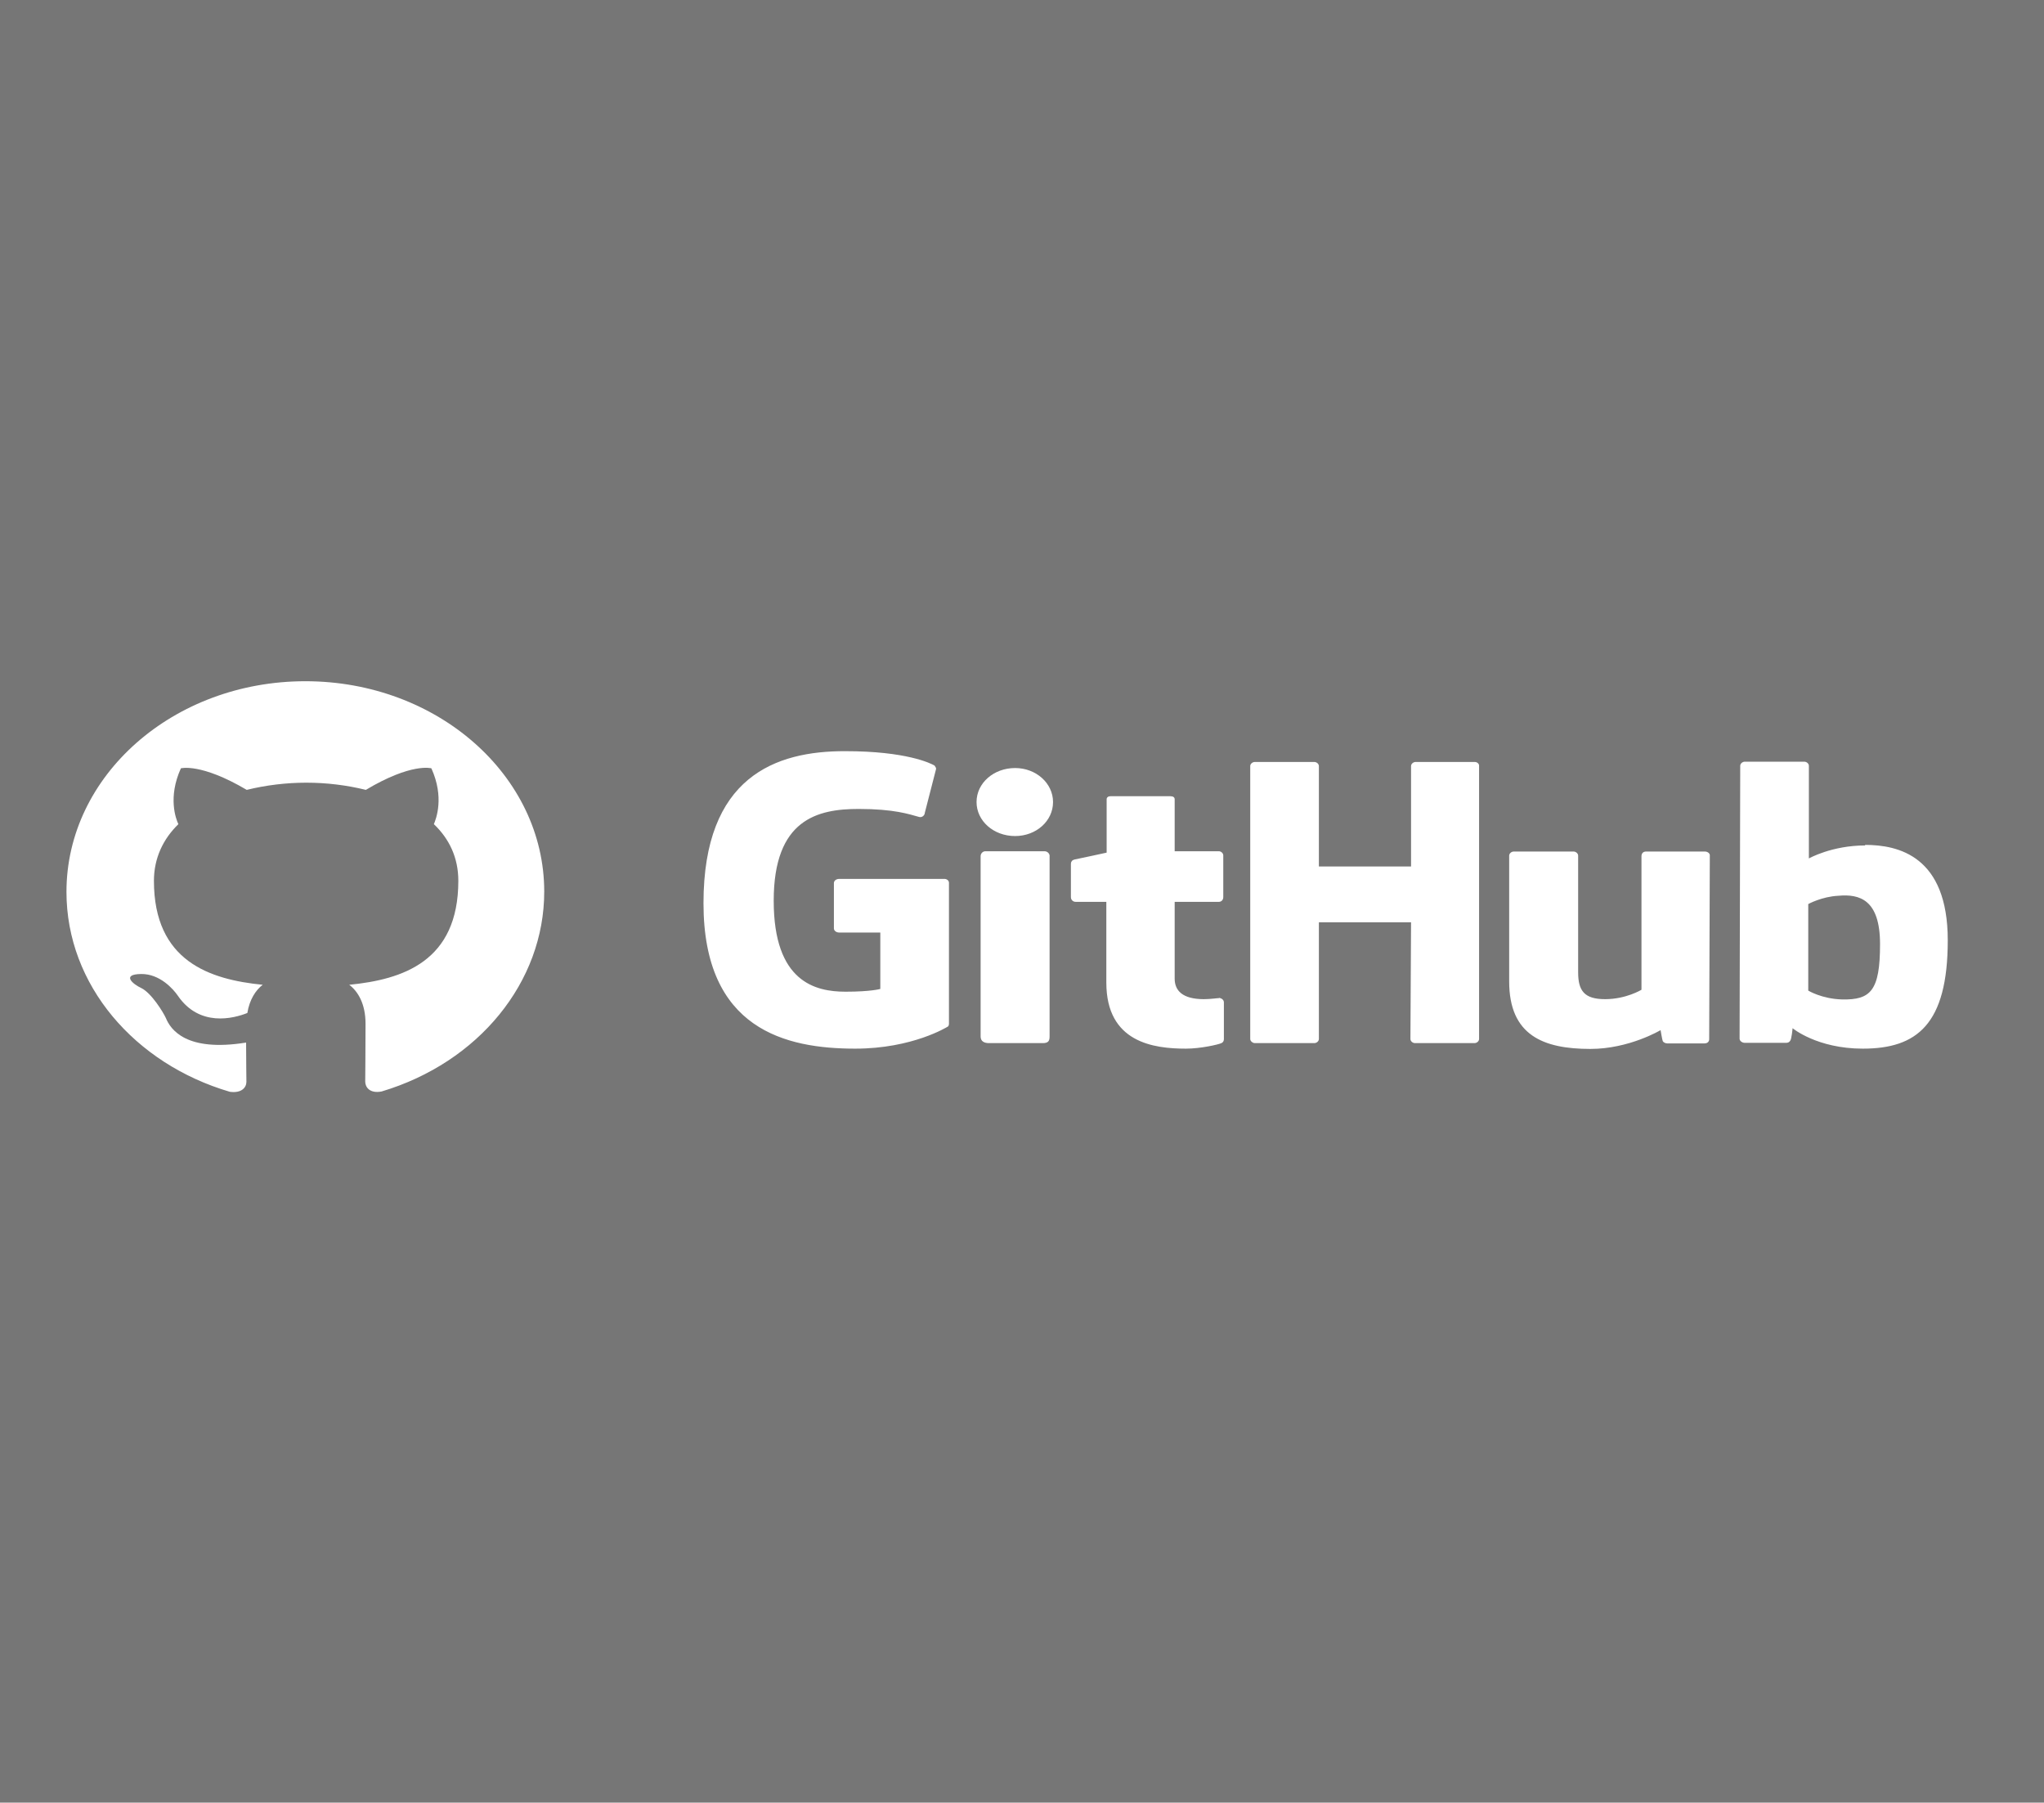
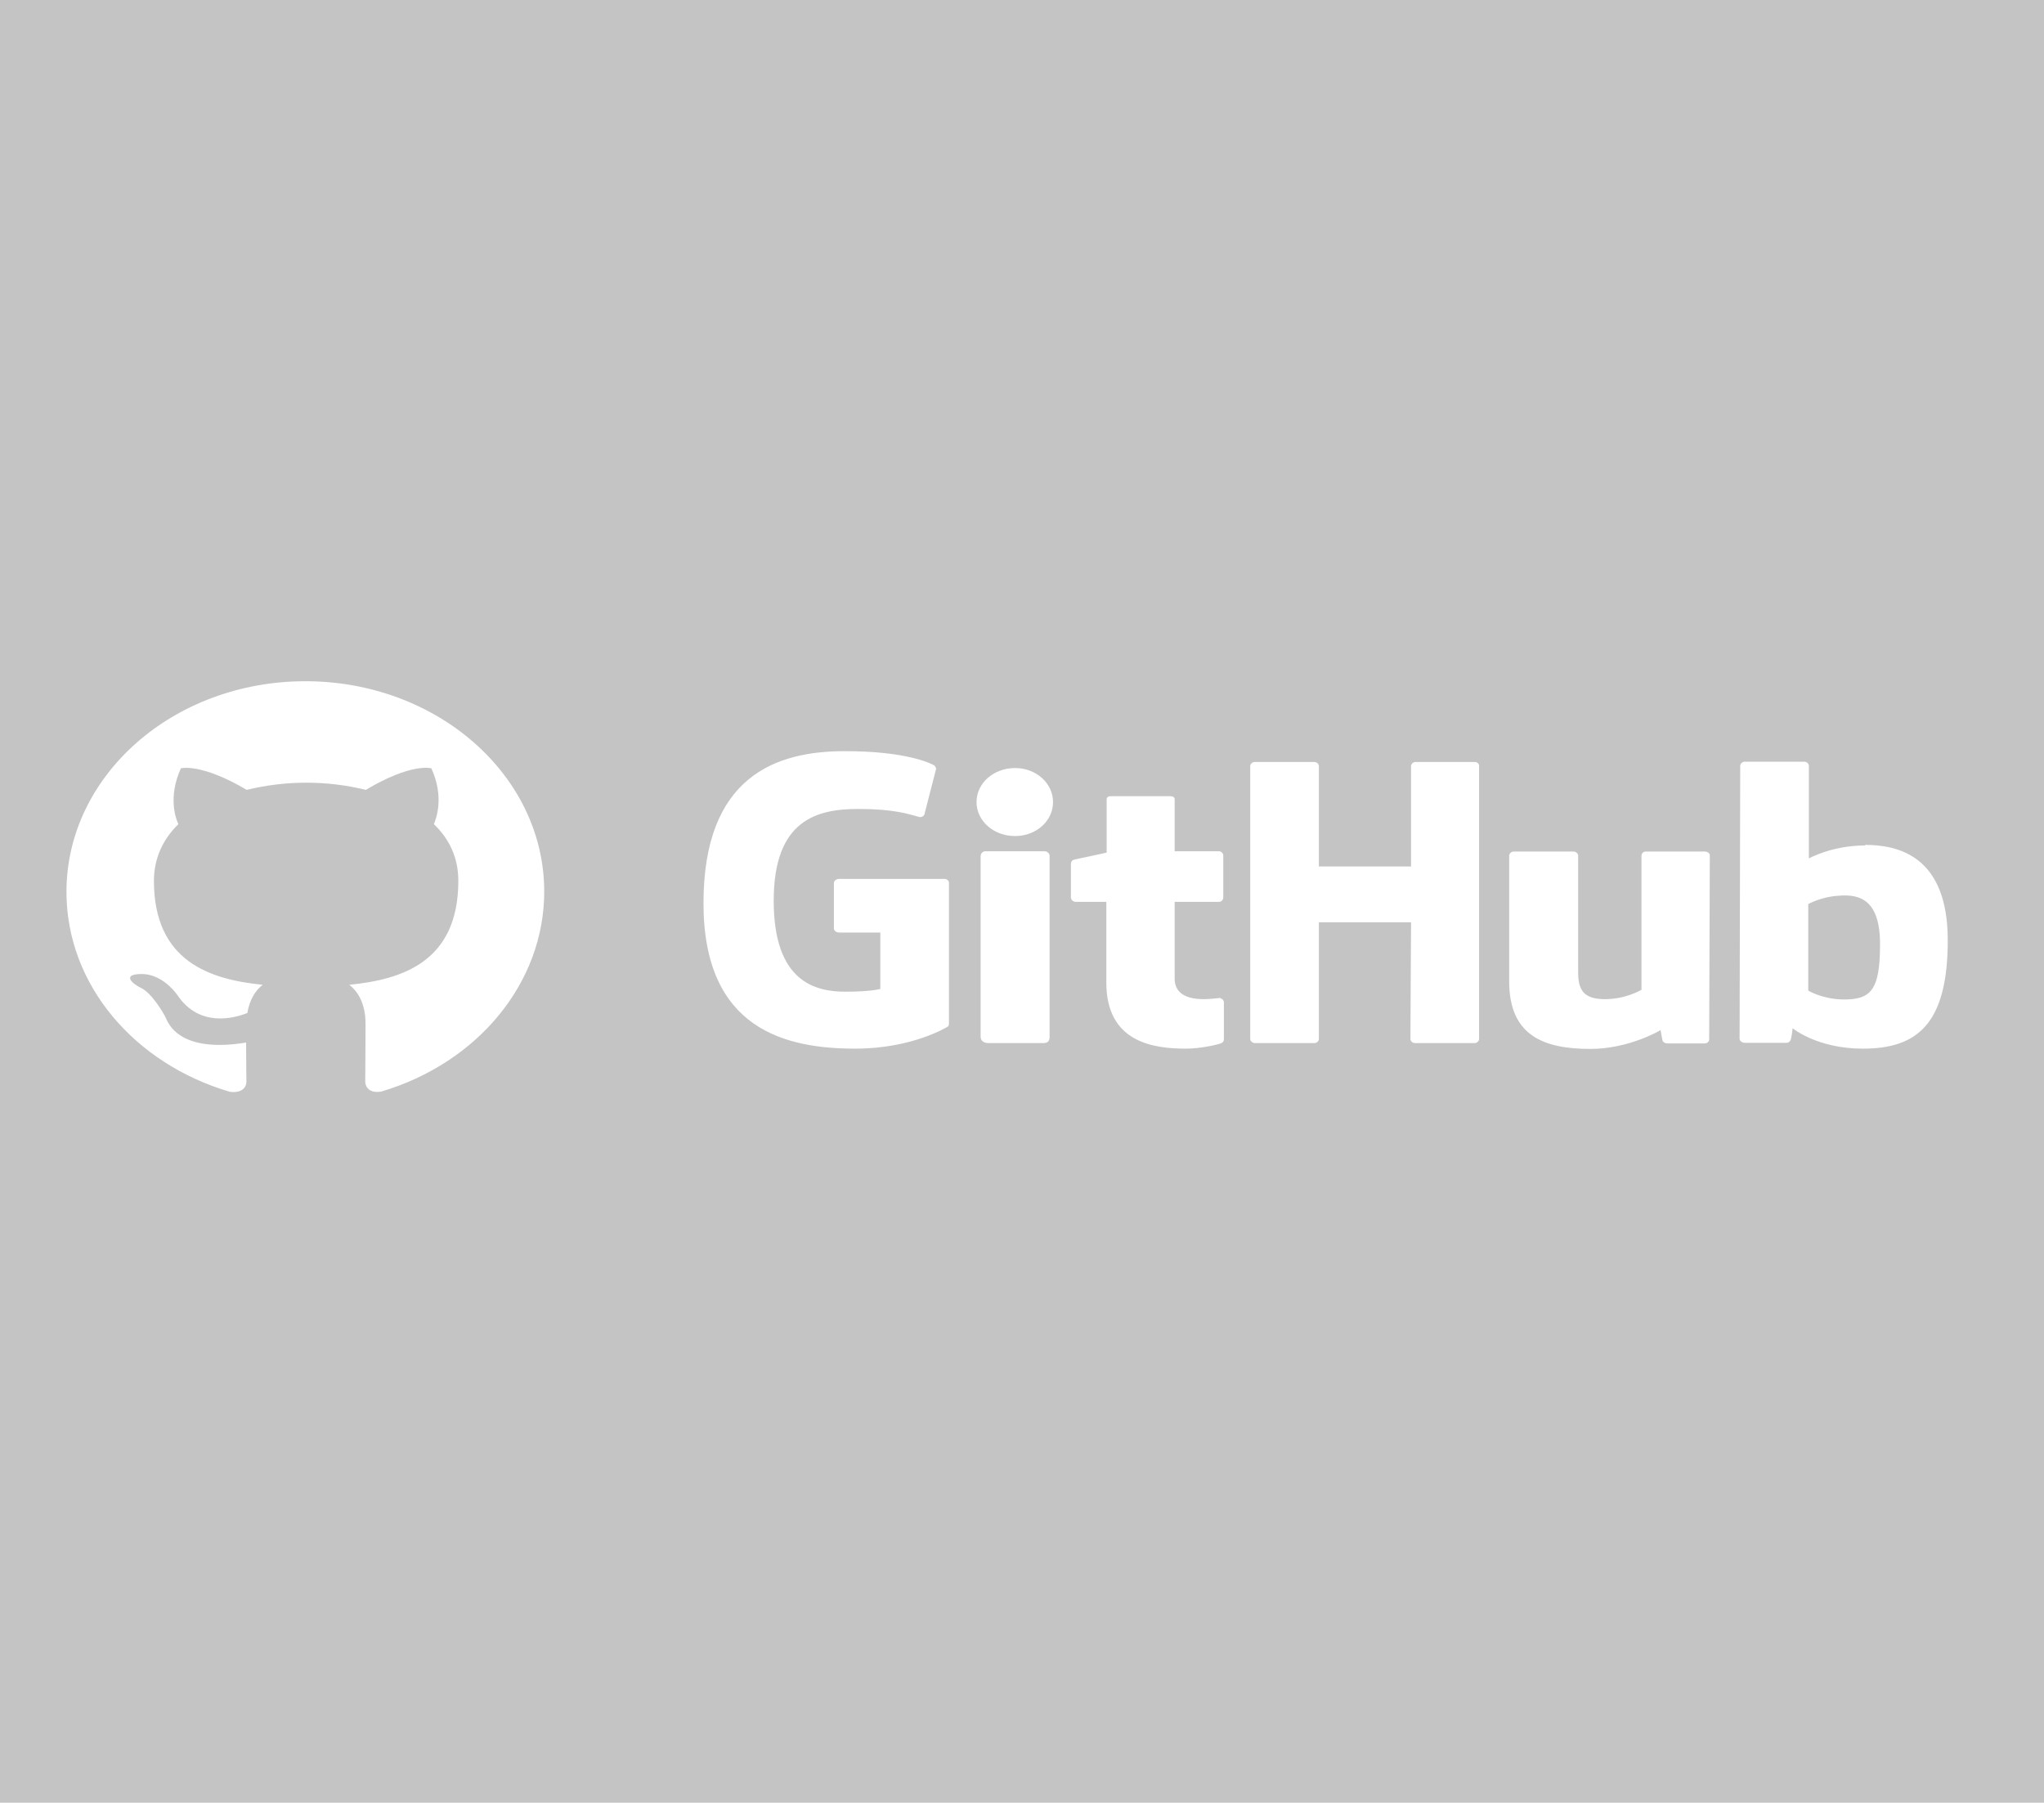
<svg xmlns="http://www.w3.org/2000/svg" width="423" height="373" viewBox="0 0 423 373" fill="none">
-   <rect width="423" height="373" fill="#767676" />
+   <rect width="423" height="373" fill="#c4c4c4" />
  <path d="M252.438 206.466H252.308C252.373 206.466 252.373 206.523 252.438 206.523H252.503L252.438 206.466ZM252.438 206.523C251.919 206.523 250.556 206.752 249.129 206.752C244.653 206.752 243.096 204.921 243.096 202.518V186.614H252.243C252.762 186.614 253.152 186.214 253.152 185.642V177.003C253.152 176.546 252.697 176.145 252.243 176.145H243.096V165.39C243.096 164.99 242.771 164.761 242.252 164.761H229.796C229.277 164.761 229.017 165.047 229.017 165.39V176.431C229.017 176.431 222.724 177.804 222.335 177.862C221.881 177.976 221.621 178.319 221.621 178.72V185.642C221.621 186.214 222.075 186.614 222.594 186.614H228.952V203.319C228.952 215.734 238.749 216.992 245.431 216.992C248.48 216.992 252.178 216.134 252.762 215.848C253.087 215.734 253.281 215.39 253.281 215.047V207.438C253.281 206.981 252.957 206.637 252.438 206.523ZM389.069 195.367C389.069 186.157 384.852 184.955 380.441 185.356C377.002 185.527 374.213 187.072 374.213 187.072V204.978C374.213 204.978 377.002 206.695 381.219 206.809C387.123 206.923 389.069 205.036 389.069 195.367ZM403.083 194.566C403.083 212.015 396.66 216.992 385.501 216.992C376.029 216.992 370.969 212.759 370.969 212.759C370.969 212.759 370.774 215.104 370.45 215.39C370.255 215.676 369.996 215.791 369.606 215.791H361.107C360.523 215.791 360.004 215.39 360.004 214.933L360.134 158.468C360.134 158.01 360.588 157.61 361.107 157.61H373.369C373.888 157.61 374.342 158.01 374.342 158.468V177.633C374.342 177.633 379.078 174.944 386.02 174.944L385.955 174.829C392.832 174.829 403.083 177.118 403.083 194.566ZM352.803 176.202H340.671C340.022 176.202 339.698 176.603 339.698 177.175V204.807C339.698 204.807 336.519 206.752 332.172 206.752C327.89 206.752 326.593 205.036 326.593 201.203V177.061C326.593 176.603 326.138 176.202 325.619 176.202H313.293C312.774 176.202 312.32 176.603 312.32 177.061V203.091C312.32 214.246 319.391 217.049 329.123 217.049C337.168 217.049 343.655 213.159 343.655 213.159C343.655 213.159 343.98 215.162 344.11 215.448C344.239 215.676 344.629 215.905 345.018 215.905H352.738C353.387 215.905 353.711 215.505 353.711 215.047L353.841 177.061C353.906 176.603 353.387 176.202 352.803 176.202ZM216.171 176.145H203.91C203.391 176.145 202.936 176.603 202.936 177.175V214.475C202.936 215.505 203.715 215.848 204.688 215.848H215.782C216.95 215.848 217.209 215.39 217.209 214.475V177.003C217.145 176.546 216.69 176.145 216.171 176.145ZM210.073 158.925C205.661 158.925 202.093 162.015 202.093 165.962C202.093 169.852 205.596 172.999 210.073 172.999C214.42 172.999 217.923 169.91 217.923 165.962C217.923 162.072 214.42 158.925 210.073 158.925ZM305.183 157.667H292.986C292.467 157.667 292.013 158.067 292.013 158.525V179.292H272.939V158.525C272.939 158.067 272.485 157.667 271.966 157.667H259.704C259.185 157.667 258.731 158.067 258.731 158.525V214.99C258.731 215.448 259.25 215.848 259.704 215.848H271.966C272.485 215.848 272.939 215.448 272.939 214.99V190.848H292.013L291.883 214.99C291.883 215.448 292.337 215.848 292.856 215.848H305.118C305.637 215.848 306.091 215.448 306.091 214.99V158.525C306.156 158.067 305.702 157.667 305.183 157.667ZM196.384 182.667V211.843C196.384 212.015 196.319 212.415 196.06 212.473C196.06 212.473 188.858 216.992 176.986 216.992C162.648 216.992 145.585 213.045 145.585 186.9C145.585 160.756 160.442 155.379 174.974 155.436C187.561 155.436 192.621 157.953 193.4 158.411C193.594 158.697 193.724 158.868 193.724 159.097L191.388 168.193C191.388 168.651 190.869 169.223 190.221 169.051C188.144 168.479 185.03 167.392 177.699 167.392C169.2 167.392 160.117 169.509 160.117 186.386C160.117 203.205 168.746 205.207 174.974 205.207C180.294 205.207 182.176 204.635 182.176 204.635V192.965H173.677C173.028 192.965 172.574 192.564 172.574 192.106V182.724C172.574 182.267 173.028 181.866 173.677 181.866H195.281C195.93 181.809 196.384 182.209 196.384 182.667Z" fill="white" />
  <path fill-rule="evenodd" clip-rule="evenodd" d="M63.19 140.962C35.877 140.962 13.754 160.47 13.754 184.555C13.754 203.834 27.897 220.139 47.555 225.917C50.02 226.26 50.993 225.001 50.993 223.857C50.993 222.827 50.929 219.395 50.929 215.734C38.537 217.736 35.293 213.045 34.32 210.642C33.736 209.383 31.336 205.493 29.26 204.463C27.508 203.663 25.043 201.603 29.195 201.546C33.087 201.489 35.877 204.692 36.785 206.008C41.262 212.587 48.334 210.756 51.188 209.612C51.642 206.809 52.94 204.864 54.367 203.777C43.403 202.69 31.855 198.914 31.855 182.267C31.855 177.518 33.801 173.571 36.915 170.539C36.396 169.452 34.709 164.99 37.434 158.983C37.434 158.983 41.586 157.838 51.058 163.445C55.016 162.472 59.233 161.957 63.385 161.957C67.602 161.957 71.754 162.472 75.712 163.445C85.184 157.781 89.271 158.983 89.271 158.983C91.996 164.99 90.244 169.452 89.79 170.539C92.969 173.571 94.85 177.461 94.85 182.267C94.85 198.971 83.302 202.69 72.273 203.777C74.09 205.15 75.647 207.724 75.647 211.843C75.647 217.679 75.582 222.37 75.582 223.8C75.582 224.944 76.49 226.317 78.956 225.859C99.067 219.853 112.627 203.205 112.627 184.498C112.627 160.47 90.504 140.962 63.19 140.962Z" fill="white" />
</svg>
